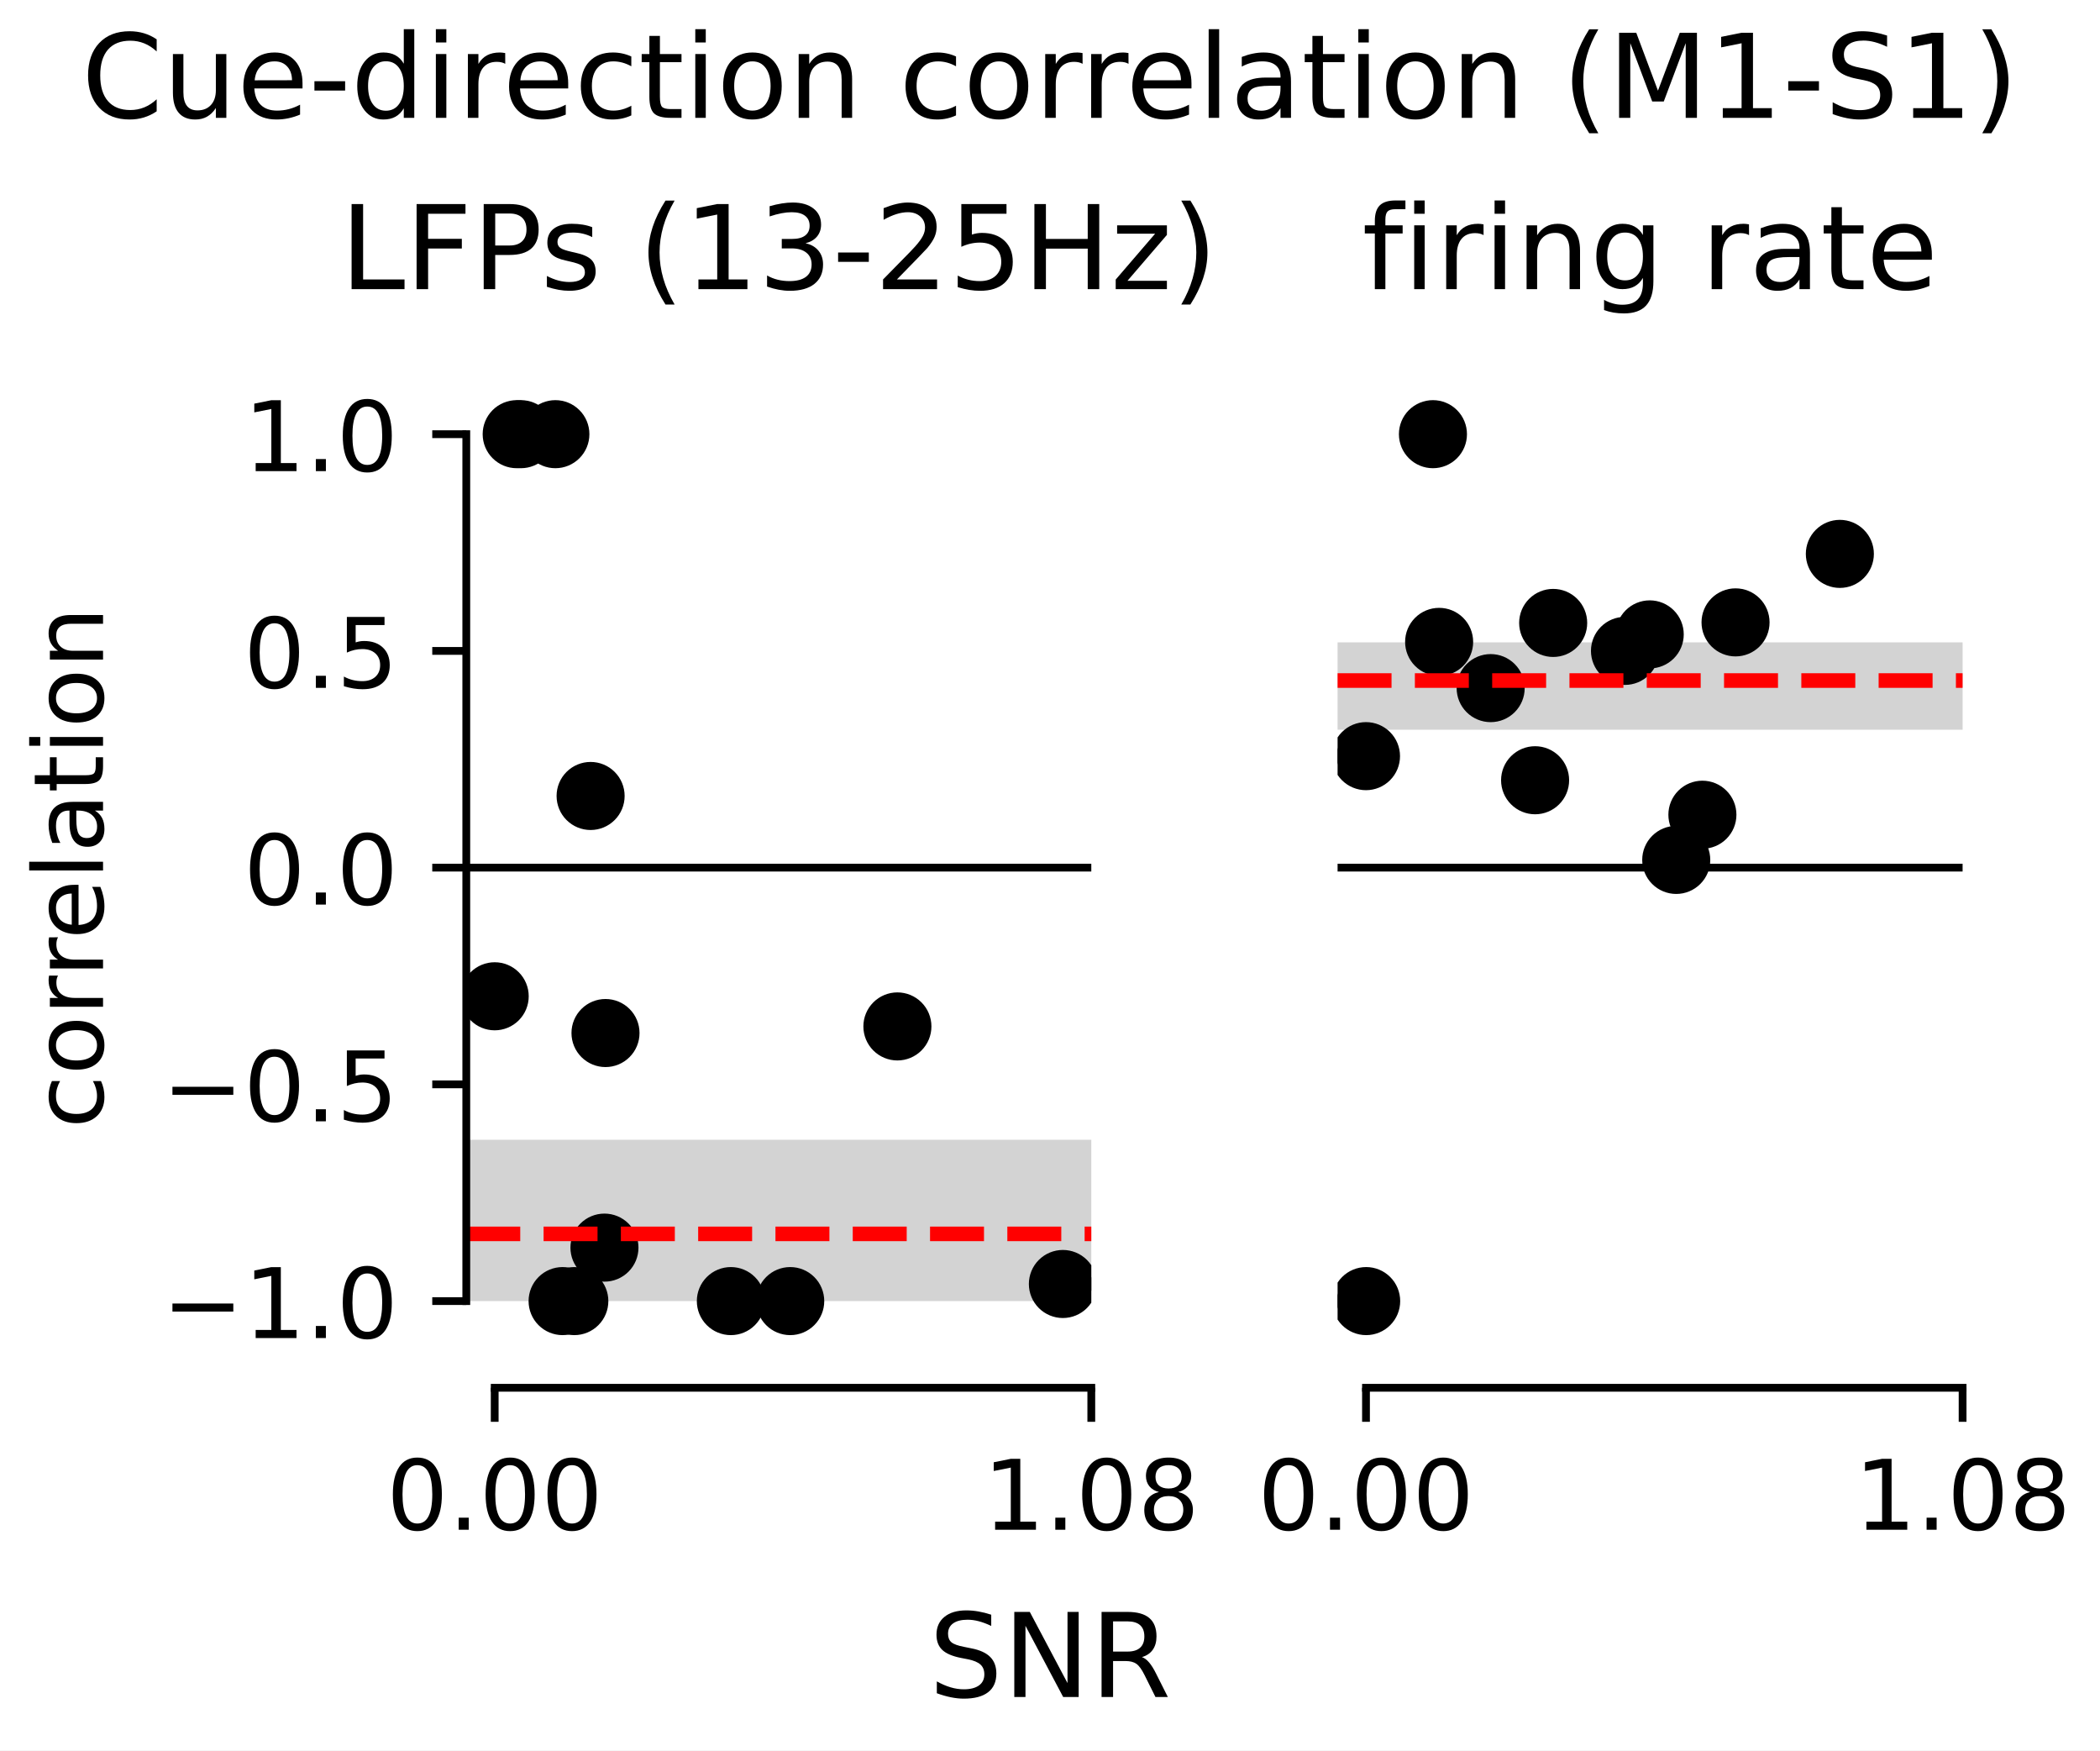
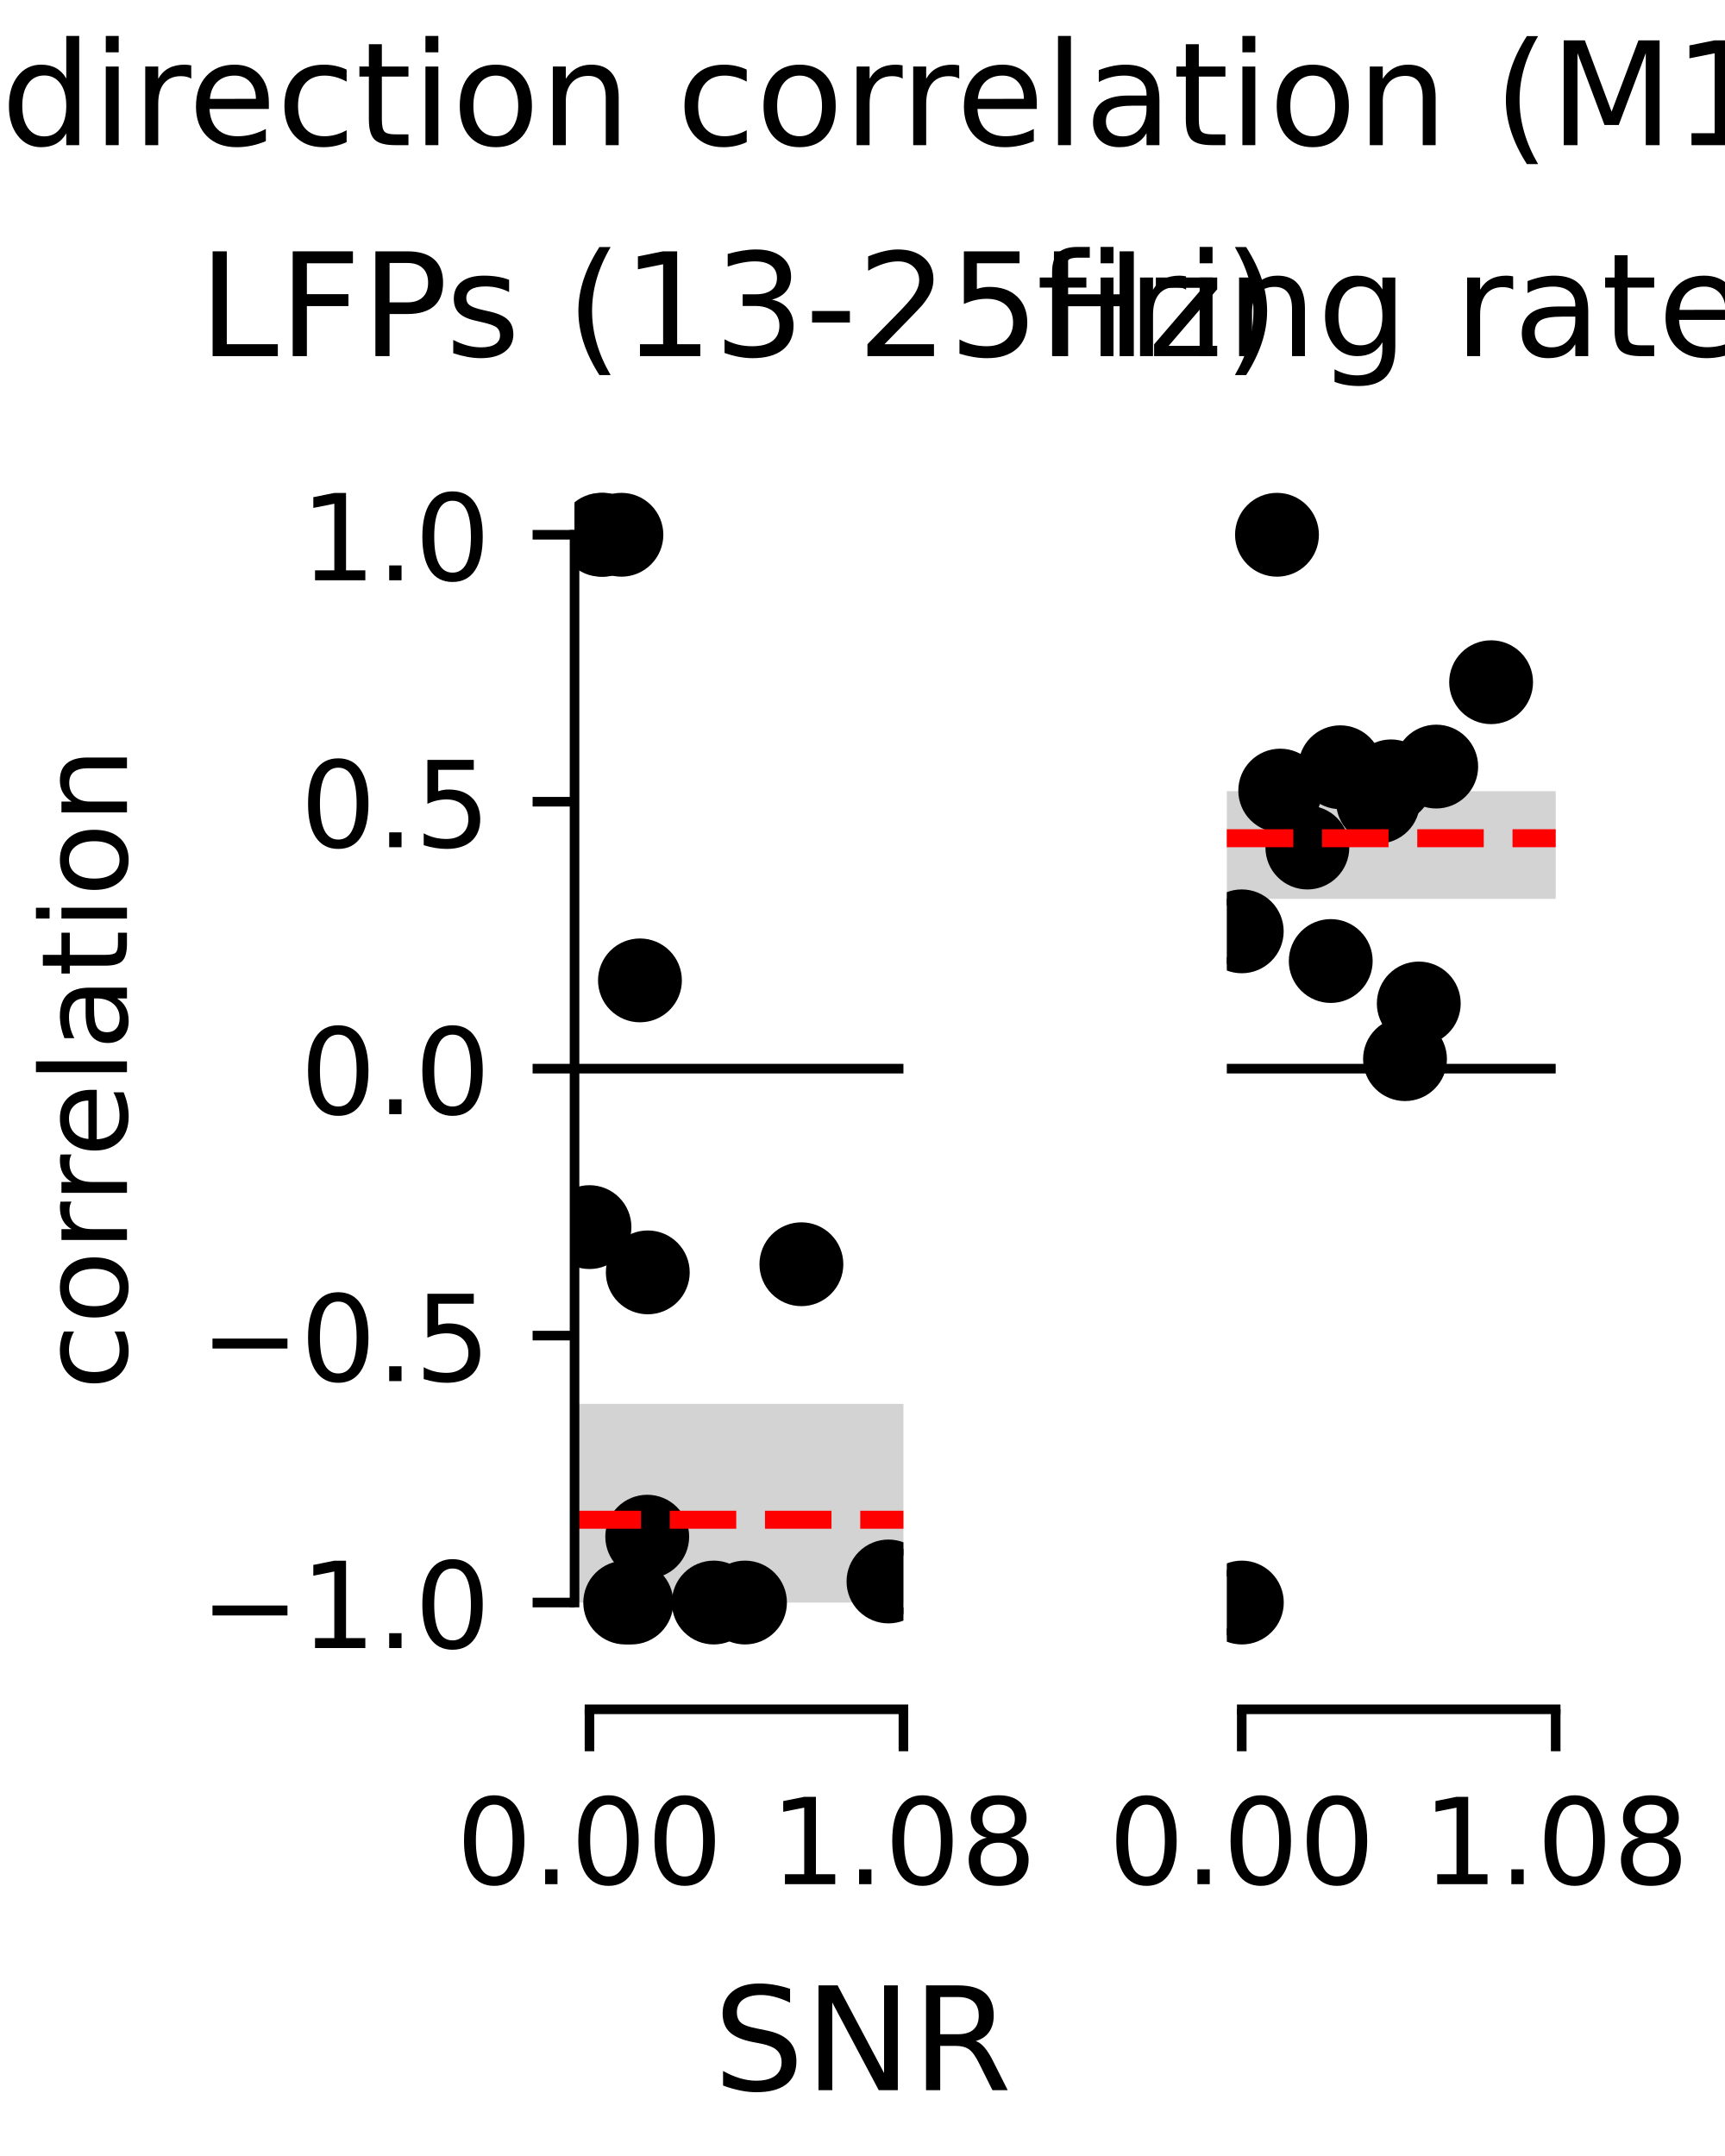
- <svg xmlns="http://www.w3.org/2000/svg" xmlns:xlink="http://www.w3.org/1999/xlink" width="216pt" height="180pt" viewBox="0 0 216 180" version="1.1">
+ <svg xmlns="http://www.w3.org/2000/svg" xmlns:xlink="http://www.w3.org/1999/xlink" width="144pt" height="180pt" viewBox="0 0 144 180" version="1.1">
  <defs>
    <style type="text/css">*{stroke-linejoin: round; stroke-linecap: butt}</style>
  </defs>
  <g id="figure_1">
    <g id="patch_1">
-       <path d="M 0 180  L 216 180  L 216 0  L 0 0  z " style="fill: #ffffff" />
+       <path d="M 0 180  L 144 180  L 144 0  L 0 0  z " style="fill: #ffffff" />
    </g>
    <g id="axes_1">
      <g id="patch_2">
-         <path d="M 47.961 142.707  L 112.248 142.707  L 112.248 35.733  L 47.961 35.733  z " style="fill: #ffffff" />
+         <path d="M 47.961 142.707  L 75.417 142.707  L 75.417 35.733  L 47.961 35.733  z " style="fill: #ffffff" />
      </g>
      <g id="patch_3">
-         <path d="M 47.961 133.793  L 112.248 133.793  L 112.248 117.205  L 47.961 117.205  z " clip-path="url(#pa2c094f829)" style="fill: #d3d3d3" />
+         <path d="M 47.961 133.793  L 75.417 133.793  L 75.417 117.205  L 47.961 117.205  z " clip-path="url(#p6086c136e0)" style="fill: #d3d3d3" />
      </g>
      <g id="PathCollection_1">
        <defs>
-           <path id="m6cb36c944d" d="M 0 3  C 0.796 3 1.559 2.684 2.121 2.121  C 2.684 1.559 3 0.796 3 0  C 3 -0.796 2.684 -1.559 2.121 -2.121  C 1.559 -2.684 0.796 -3 0 -3  C -0.796 -3 -1.559 -2.684 -2.121 -2.121  C -2.684 -1.559 -3 -0.796 -3 0  C -3 0.796 -2.684 1.559 -2.121 2.121  C -1.559 2.684 -0.796 3 0 3  z " style="stroke: #000000" />
+           <path id="m9aa64bd8f4" d="M 0 3  C 0.796 3 1.559 2.684 2.121 2.121  C 2.684 1.559 3 0.796 3 0  C 3 -0.796 2.684 -1.559 2.121 -2.121  C 1.559 -2.684 0.796 -3 0 -3  C -0.796 -3 -1.559 -2.684 -2.121 -2.121  C -2.684 -1.559 -3 -0.796 -3 0  C -3 0.796 -2.684 1.559 -2.121 2.121  C -1.559 2.684 -0.796 3 0 3  z " style="stroke: #000000" />
        </defs>
-         <g clip-path="url(#pa2c094f829)">
-           <use xlink:href="#m6cb36c944d" x="75.174" y="133.793" style="stroke: #000000" />
-           <use xlink:href="#m6cb36c944d" x="109.326" y="132.034" style="stroke: #000000" />
-           <use xlink:href="#m6cb36c944d" x="62.172" y="128.295" style="stroke: #000000" />
-           <use xlink:href="#m6cb36c944d" x="81.28" y="133.793" style="stroke: #000000" />
-           <use xlink:href="#m6cb36c944d" x="92.304" y="105.549" style="stroke: #000000" />
-           <use xlink:href="#m6cb36c944d" x="53.145" y="44.647" style="stroke: #000000" />
-           <use xlink:href="#m6cb36c944d" x="50.883" y="102.449" style="stroke: #000000" />
-           <use xlink:href="#m6cb36c944d" x="57.868" y="133.793" style="stroke: #000000" />
-           <use xlink:href="#m6cb36c944d" x="53.582" y="44.647" style="stroke: #000000" />
-           <use xlink:href="#m6cb36c944d" x="57.124" y="44.647" style="stroke: #000000" />
-           <use xlink:href="#m6cb36c944d" x="62.28" y="106.228" style="stroke: #000000" />
-           <use xlink:href="#m6cb36c944d" x="60.748" y="81.851" style="stroke: #000000" />
-           <use xlink:href="#m6cb36c944d" x="59.073" y="133.793" style="stroke: #000000" />
+         <g clip-path="url(#p6086c136e0)">
+           <use xlink:href="#m9aa64bd8f4" x="59.583" y="133.793" style="stroke: #000000" />
+           <use xlink:href="#m9aa64bd8f4" x="74.169" y="132.034" style="stroke: #000000" />
+           <use xlink:href="#m9aa64bd8f4" x="54.03" y="128.295" style="stroke: #000000" />
+           <use xlink:href="#m9aa64bd8f4" x="62.191" y="133.793" style="stroke: #000000" />
+           <use xlink:href="#m9aa64bd8f4" x="66.899" y="105.549" style="stroke: #000000" />
+           <use xlink:href="#m9aa64bd8f4" x="50.175" y="44.647" style="stroke: #000000" />
+           <use xlink:href="#m9aa64bd8f4" x="49.209" y="102.449" style="stroke: #000000" />
+           <use xlink:href="#m9aa64bd8f4" x="52.192" y="133.793" style="stroke: #000000" />
+           <use xlink:href="#m9aa64bd8f4" x="50.362" y="44.647" style="stroke: #000000" />
+           <use xlink:href="#m9aa64bd8f4" x="51.874" y="44.647" style="stroke: #000000" />
+           <use xlink:href="#m9aa64bd8f4" x="54.076" y="106.228" style="stroke: #000000" />
+           <use xlink:href="#m9aa64bd8f4" x="53.422" y="81.851" style="stroke: #000000" />
+           <use xlink:href="#m9aa64bd8f4" x="52.707" y="133.793" style="stroke: #000000" />
        </g>
      </g>
      <g id="matplotlib.axis_1">
        <g id="xtick_1">
          <g id="line2d_1">
            <defs>
-               <path id="m8e85568e8a" d="M 0 0  L 0 3.5  " style="stroke: #000000; stroke-width: 0.8" />
+               <path id="mcd885c4558" d="M 0 0  L 0 3.5  " style="stroke: #000000; stroke-width: 0.8" />
            </defs>
            <g>
-               <use xlink:href="#m8e85568e8a" x="50.883" y="142.707" style="stroke: #000000; stroke-width: 0.8" />
+               <use xlink:href="#mcd885c4558" x="49.209" y="142.707" style="stroke: #000000; stroke-width: 0.8" />
            </g>
          </g>
          <g id="text_1">
-             <g transform="translate(39.7505 157.3058) scale(0.1 -0.1)">
+             <g transform="translate(38.07635 157.3058) scale(0.1 -0.1)">
              <defs>
                <path id="DejaVuSans-30" d="M 2034 4250  Q 1547 4250 1301 3770  Q 1056 3291 1056 2328  Q 1056 1369 1301 889  Q 1547 409 2034 409  Q 2525 409 2770 889  Q 3016 1369 3016 2328  Q 3016 3291 2770 3770  Q 2525 4250 2034 4250  z M 2034 4750  Q 2819 4750 3233 4129  Q 3647 3509 3647 2328  Q 3647 1150 3233 529  Q 2819 -91 2034 -91  Q 1250 -91 836 529  Q 422 1150 422 2328  Q 422 3509 836 4129  Q 1250 4750 2034 4750  z " transform="scale(0.015625)" />
                <path id="DejaVuSans-2e" d="M 684 794  L 1344 794  L 1344 0  L 684 0  L 684 794  z " transform="scale(0.015625)" />
              </defs>
              <use xlink:href="#DejaVuSans-30" />
              <use xlink:href="#DejaVuSans-2e" transform="translate(63.62305 0)" />
              <use xlink:href="#DejaVuSans-30" transform="translate(95.41016 0)" />
              <use xlink:href="#DejaVuSans-30" transform="translate(159.0332 0)" />
            </g>
          </g>
        </g>
        <g id="xtick_2">
          <g id="line2d_2">
            <g>
-               <use xlink:href="#m8e85568e8a" x="112.248" y="142.707" style="stroke: #000000; stroke-width: 0.8" />
+               <use xlink:href="#mcd885c4558" x="75.417" y="142.707" style="stroke: #000000; stroke-width: 0.8" />
            </g>
          </g>
          <g id="text_2">
-             <g transform="translate(101.1152 157.3058) scale(0.1 -0.1)">
+             <g transform="translate(64.28394 157.3058) scale(0.1 -0.1)">
              <defs>
                <path id="DejaVuSans-31" d="M 794 531  L 1825 531  L 1825 4091  L 703 3866  L 703 4441  L 1819 4666  L 2450 4666  L 2450 531  L 3481 531  L 3481 0  L 794 0  L 794 531  z " transform="scale(0.015625)" />
                <path id="DejaVuSans-38" d="M 2034 2216  Q 1584 2216 1326 1975  Q 1069 1734 1069 1313  Q 1069 891 1326 650  Q 1584 409 2034 409  Q 2484 409 2743 651  Q 3003 894 3003 1313  Q 3003 1734 2745 1975  Q 2488 2216 2034 2216  z M 1403 2484  Q 997 2584 770 2862  Q 544 3141 544 3541  Q 544 4100 942 4425  Q 1341 4750 2034 4750  Q 2731 4750 3128 4425  Q 3525 4100 3525 3541  Q 3525 3141 3298 2862  Q 3072 2584 2669 2484  Q 3125 2378 3379 2068  Q 3634 1759 3634 1313  Q 3634 634 3220 271  Q 2806 -91 2034 -91  Q 1263 -91 848 271  Q 434 634 434 1313  Q 434 1759 690 2068  Q 947 2378 1403 2484  z M 1172 3481  Q 1172 3119 1398 2916  Q 1625 2713 2034 2713  Q 2441 2713 2670 2916  Q 2900 3119 2900 3481  Q 2900 3844 2670 4047  Q 2441 4250 2034 4250  Q 1625 4250 1398 4047  Q 1172 3844 1172 3481  z " transform="scale(0.015625)" />
              </defs>
              <use xlink:href="#DejaVuSans-31" />
              <use xlink:href="#DejaVuSans-2e" transform="translate(63.62305 0)" />
              <use xlink:href="#DejaVuSans-30" transform="translate(95.41016 0)" />
              <use xlink:href="#DejaVuSans-38" transform="translate(159.0332 0)" />
            </g>
          </g>
        </g>
      </g>
      <g id="matplotlib.axis_2">
        <g id="ytick_1">
          <g id="line2d_3">
            <defs>
-               <path id="mfbcda7897d" d="M 0 0  L -3.5 0  " style="stroke: #000000; stroke-width: 0.8" />
+               <path id="md8c15ab143" d="M 0 0  L -3.5 0  " style="stroke: #000000; stroke-width: 0.8" />
            </defs>
            <g>
-               <use xlink:href="#mfbcda7897d" x="47.961" y="133.793" style="stroke: #000000; stroke-width: 0.8" />
+               <use xlink:href="#md8c15ab143" x="47.961" y="133.793" style="stroke: #000000; stroke-width: 0.8" />
            </g>
          </g>
          <g id="text_3">
            <g transform="translate(16.67836 137.5921) scale(0.1 -0.1)">
              <defs>
                <path id="DejaVuSans-2212" d="M 678 2272  L 4684 2272  L 4684 1741  L 678 1741  L 678 2272  z " transform="scale(0.015625)" />
              </defs>
              <use xlink:href="#DejaVuSans-2212" />
              <use xlink:href="#DejaVuSans-31" transform="translate(83.78906 0)" />
              <use xlink:href="#DejaVuSans-2e" transform="translate(147.4121 0)" />
              <use xlink:href="#DejaVuSans-30" transform="translate(179.1992 0)" />
            </g>
          </g>
        </g>
        <g id="ytick_2">
          <g id="line2d_4">
            <g>
-               <use xlink:href="#mfbcda7897d" x="47.961" y="111.506" style="stroke: #000000; stroke-width: 0.8" />
+               <use xlink:href="#md8c15ab143" x="47.961" y="111.506" style="stroke: #000000; stroke-width: 0.8" />
            </g>
          </g>
          <g id="text_4">
            <g transform="translate(16.67836 115.3056) scale(0.1 -0.1)">
              <defs>
                <path id="DejaVuSans-35" d="M 691 4666  L 3169 4666  L 3169 4134  L 1269 4134  L 1269 2991  Q 1406 3038 1543 3061  Q 1681 3084 1819 3084  Q 2600 3084 3056 2656  Q 3513 2228 3513 1497  Q 3513 744 3044 326  Q 2575 -91 1722 -91  Q 1428 -91 1123 -41  Q 819 9 494 109  L 494 744  Q 775 591 1075 516  Q 1375 441 1709 441  Q 2250 441 2565 725  Q 2881 1009 2881 1497  Q 2881 1984 2565 2268  Q 2250 2553 1709 2553  Q 1456 2553 1204 2497  Q 953 2441 691 2322  L 691 4666  z " transform="scale(0.015625)" />
              </defs>
              <use xlink:href="#DejaVuSans-2212" />
              <use xlink:href="#DejaVuSans-30" transform="translate(83.78906 0)" />
              <use xlink:href="#DejaVuSans-2e" transform="translate(147.4121 0)" />
              <use xlink:href="#DejaVuSans-35" transform="translate(179.1992 0)" />
            </g>
          </g>
        </g>
        <g id="ytick_3">
          <g id="line2d_5">
            <g>
-               <use xlink:href="#mfbcda7897d" x="47.961" y="89.22" style="stroke: #000000; stroke-width: 0.8" />
+               <use xlink:href="#md8c15ab143" x="47.961" y="89.22" style="stroke: #000000; stroke-width: 0.8" />
            </g>
          </g>
          <g id="text_5">
            <g transform="translate(25.05805 93.01922) scale(0.1 -0.1)">
              <use xlink:href="#DejaVuSans-30" />
              <use xlink:href="#DejaVuSans-2e" transform="translate(63.62305 0)" />
              <use xlink:href="#DejaVuSans-30" transform="translate(95.41016 0)" />
            </g>
          </g>
        </g>
        <g id="ytick_4">
          <g id="line2d_6">
            <g>
-               <use xlink:href="#mfbcda7897d" x="47.961" y="66.934" style="stroke: #000000; stroke-width: 0.8" />
+               <use xlink:href="#md8c15ab143" x="47.961" y="66.934" style="stroke: #000000; stroke-width: 0.8" />
            </g>
          </g>
          <g id="text_6">
            <g transform="translate(25.05805 70.7328) scale(0.1 -0.1)">
              <use xlink:href="#DejaVuSans-30" />
              <use xlink:href="#DejaVuSans-2e" transform="translate(63.62305 0)" />
              <use xlink:href="#DejaVuSans-35" transform="translate(95.41016 0)" />
            </g>
          </g>
        </g>
        <g id="ytick_5">
          <g id="line2d_7">
            <g>
-               <use xlink:href="#mfbcda7897d" x="47.961" y="44.647" style="stroke: #000000; stroke-width: 0.8" />
+               <use xlink:href="#md8c15ab143" x="47.961" y="44.647" style="stroke: #000000; stroke-width: 0.8" />
            </g>
          </g>
          <g id="text_7">
            <g transform="translate(25.05805 48.44638) scale(0.1 -0.1)">
              <use xlink:href="#DejaVuSans-31" />
              <use xlink:href="#DejaVuSans-2e" transform="translate(63.62305 0)" />
              <use xlink:href="#DejaVuSans-30" transform="translate(95.41016 0)" />
            </g>
          </g>
        </g>
        <g id="text_8">
          <g transform="translate(10.59868 116.0466) rotate(-90) scale(0.1 -0.1)">
            <defs>
              <path id="DejaVuSans-63" d="M 3122 3366  L 3122 2828  Q 2878 2963 2633 3030  Q 2388 3097 2138 3097  Q 1578 3097 1268 2742  Q 959 2388 959 1747  Q 959 1106 1268 751  Q 1578 397 2138 397  Q 2388 397 2633 464  Q 2878 531 3122 666  L 3122 134  Q 2881 22 2623 -34  Q 2366 -91 2075 -91  Q 1284 -91 818 406  Q 353 903 353 1747  Q 353 2603 823 3093  Q 1294 3584 2113 3584  Q 2378 3584 2631 3529  Q 2884 3475 3122 3366  z " transform="scale(0.015625)" />
              <path id="DejaVuSans-6f" d="M 1959 3097  Q 1497 3097 1228 2736  Q 959 2375 959 1747  Q 959 1119 1226 758  Q 1494 397 1959 397  Q 2419 397 2687 759  Q 2956 1122 2956 1747  Q 2956 2369 2687 2733  Q 2419 3097 1959 3097  z M 1959 3584  Q 2709 3584 3137 3096  Q 3566 2609 3566 1747  Q 3566 888 3137 398  Q 2709 -91 1959 -91  Q 1206 -91 779 398  Q 353 888 353 1747  Q 353 2609 779 3096  Q 1206 3584 1959 3584  z " transform="scale(0.015625)" />
              <path id="DejaVuSans-72" d="M 2631 2963  Q 2534 3019 2420 3045  Q 2306 3072 2169 3072  Q 1681 3072 1420 2755  Q 1159 2438 1159 1844  L 1159 0  L 581 0  L 581 3500  L 1159 3500  L 1159 2956  Q 1341 3275 1631 3429  Q 1922 3584 2338 3584  Q 2397 3584 2469 3576  Q 2541 3569 2628 3553  L 2631 2963  z " transform="scale(0.015625)" />
              <path id="DejaVuSans-65" d="M 3597 1894  L 3597 1613  L 953 1613  Q 991 1019 1311 708  Q 1631 397 2203 397  Q 2534 397 2845 478  Q 3156 559 3463 722  L 3463 178  Q 3153 47 2828 -22  Q 2503 -91 2169 -91  Q 1331 -91 842 396  Q 353 884 353 1716  Q 353 2575 817 3079  Q 1281 3584 2069 3584  Q 2775 3584 3186 3129  Q 3597 2675 3597 1894  z M 3022 2063  Q 3016 2534 2758 2815  Q 2500 3097 2075 3097  Q 1594 3097 1305 2825  Q 1016 2553 972 2059  L 3022 2063  z " transform="scale(0.015625)" />
              <path id="DejaVuSans-6c" d="M 603 4863  L 1178 4863  L 1178 0  L 603 0  L 603 4863  z " transform="scale(0.015625)" />
              <path id="DejaVuSans-61" d="M 2194 1759  Q 1497 1759 1228 1600  Q 959 1441 959 1056  Q 959 750 1161 570  Q 1363 391 1709 391  Q 2188 391 2477 730  Q 2766 1069 2766 1631  L 2766 1759  L 2194 1759  z M 3341 1997  L 3341 0  L 2766 0  L 2766 531  Q 2569 213 2275 61  Q 1981 -91 1556 -91  Q 1019 -91 701 211  Q 384 513 384 1019  Q 384 1609 779 1909  Q 1175 2209 1959 2209  L 2766 2209  L 2766 2266  Q 2766 2663 2505 2880  Q 2244 3097 1772 3097  Q 1472 3097 1187 3025  Q 903 2953 641 2809  L 641 3341  Q 956 3463 1253 3523  Q 1550 3584 1831 3584  Q 2591 3584 2966 3190  Q 3341 2797 3341 1997  z " transform="scale(0.015625)" />
              <path id="DejaVuSans-74" d="M 1172 4494  L 1172 3500  L 2356 3500  L 2356 3053  L 1172 3053  L 1172 1153  Q 1172 725 1289 603  Q 1406 481 1766 481  L 2356 481  L 2356 0  L 1766 0  Q 1100 0 847 248  Q 594 497 594 1153  L 594 3053  L 172 3053  L 172 3500  L 594 3500  L 594 4494  L 1172 4494  z " transform="scale(0.015625)" />
              <path id="DejaVuSans-69" d="M 603 3500  L 1178 3500  L 1178 0  L 603 0  L 603 3500  z M 603 4863  L 1178 4863  L 1178 4134  L 603 4134  L 603 4863  z " transform="scale(0.015625)" />
              <path id="DejaVuSans-6e" d="M 3513 2113  L 3513 0  L 2938 0  L 2938 2094  Q 2938 2591 2744 2837  Q 2550 3084 2163 3084  Q 1697 3084 1428 2787  Q 1159 2491 1159 1978  L 1159 0  L 581 0  L 581 3500  L 1159 3500  L 1159 2956  Q 1366 3272 1645 3428  Q 1925 3584 2291 3584  Q 2894 3584 3203 3211  Q 3513 2838 3513 2113  z " transform="scale(0.015625)" />
            </defs>
            <use xlink:href="#DejaVuSans-63" />
            <use xlink:href="#DejaVuSans-6f" transform="translate(54.98047 0)" />
            <use xlink:href="#DejaVuSans-72" transform="translate(116.1621 0)" />
            <use xlink:href="#DejaVuSans-72" transform="translate(155.5254 0)" />
            <use xlink:href="#DejaVuSans-65" transform="translate(194.3887 0)" />
            <use xlink:href="#DejaVuSans-6c" transform="translate(255.9121 0)" />
            <use xlink:href="#DejaVuSans-61" transform="translate(283.6953 0)" />
            <use xlink:href="#DejaVuSans-74" transform="translate(344.9746 0)" />
            <use xlink:href="#DejaVuSans-69" transform="translate(384.1836 0)" />
            <use xlink:href="#DejaVuSans-6f" transform="translate(411.9668 0)" />
            <use xlink:href="#DejaVuSans-6e" transform="translate(473.1484 0)" />
          </g>
        </g>
      </g>
      <g id="line2d_8">
-         <path d="M 47.961 126.881  L 112.248 126.881  " clip-path="url(#pa2c094f829)" style="fill: none; stroke-dasharray: 5.55,2.4; stroke-dashoffset: 0; stroke: #ff0000; stroke-width: 1.5" />
+         <path d="M 47.961 126.881  L 75.417 126.881  " clip-path="url(#p6086c136e0)" style="fill: none; stroke-dasharray: 5.55,2.4; stroke-dashoffset: 0; stroke: #ff0000; stroke-width: 1.5" />
      </g>
      <g id="line2d_9">
-         <path d="M 47.961 89.22  L 112.248 89.22  " clip-path="url(#pa2c094f829)" style="fill: none; stroke: #000000; stroke-width: 0.8; stroke-linecap: square" />
+         <path d="M 47.961 89.22  L 75.417 89.22  " clip-path="url(#p6086c136e0)" style="fill: none; stroke: #000000; stroke-width: 0.8; stroke-linecap: square" />
      </g>
      <g id="patch_4">
        <path d="M 47.961 133.793  L 47.961 44.647  " style="fill: none; stroke: #000000; stroke-width: 0.8; stroke-linejoin: miter; stroke-linecap: square" />
      </g>
      <g id="patch_5">
-         <path d="M 50.883 142.707  L 112.248 142.707  " style="fill: none; stroke: #000000; stroke-width: 0.8; stroke-linejoin: miter; stroke-linecap: square" />
+         <path d="M 49.209 142.707  L 75.417 142.707  " style="fill: none; stroke: #000000; stroke-width: 0.8; stroke-linejoin: miter; stroke-linecap: square" />
      </g>
      <g id="text_9">
-         <g transform="translate(34.98742 29.73259) scale(0.12 -0.12)">
+         <g transform="translate(16.57178 29.73259) scale(0.12 -0.12)">
          <defs>
            <path id="DejaVuSans-4c" d="M 628 4666  L 1259 4666  L 1259 531  L 3531 531  L 3531 0  L 628 0  L 628 4666  z " transform="scale(0.015625)" />
            <path id="DejaVuSans-46" d="M 628 4666  L 3309 4666  L 3309 4134  L 1259 4134  L 1259 2759  L 3109 2759  L 3109 2228  L 1259 2228  L 1259 0  L 628 0  L 628 4666  z " transform="scale(0.015625)" />
            <path id="DejaVuSans-50" d="M 1259 4147  L 1259 2394  L 2053 2394  Q 2494 2394 2734 2622  Q 2975 2850 2975 3272  Q 2975 3691 2734 3919  Q 2494 4147 2053 4147  L 1259 4147  z M 628 4666  L 2053 4666  Q 2838 4666 3239 4311  Q 3641 3956 3641 3272  Q 3641 2581 3239 2228  Q 2838 1875 2053 1875  L 1259 1875  L 1259 0  L 628 0  L 628 4666  z " transform="scale(0.015625)" />
            <path id="DejaVuSans-73" d="M 2834 3397  L 2834 2853  Q 2591 2978 2328 3040  Q 2066 3103 1784 3103  Q 1356 3103 1142 2972  Q 928 2841 928 2578  Q 928 2378 1081 2264  Q 1234 2150 1697 2047  L 1894 2003  Q 2506 1872 2764 1633  Q 3022 1394 3022 966  Q 3022 478 2636 193  Q 2250 -91 1575 -91  Q 1294 -91 989 -36  Q 684 19 347 128  L 347 722  Q 666 556 975 473  Q 1284 391 1588 391  Q 1994 391 2212 530  Q 2431 669 2431 922  Q 2431 1156 2273 1281  Q 2116 1406 1581 1522  L 1381 1569  Q 847 1681 609 1914  Q 372 2147 372 2553  Q 372 3047 722 3315  Q 1072 3584 1716 3584  Q 2034 3584 2315 3537  Q 2597 3491 2834 3397  z " transform="scale(0.015625)" />
            <path id="DejaVuSans-20" transform="scale(0.015625)" />
            <path id="DejaVuSans-28" d="M 1984 4856  Q 1566 4138 1362 3434  Q 1159 2731 1159 2009  Q 1159 1288 1364 580  Q 1569 -128 1984 -844  L 1484 -844  Q 1016 -109 783 600  Q 550 1309 550 2009  Q 550 2706 781 3412  Q 1013 4119 1484 4856  L 1984 4856  z " transform="scale(0.015625)" />
            <path id="DejaVuSans-33" d="M 2597 2516  Q 3050 2419 3304 2112  Q 3559 1806 3559 1356  Q 3559 666 3084 287  Q 2609 -91 1734 -91  Q 1441 -91 1130 -33  Q 819 25 488 141  L 488 750  Q 750 597 1062 519  Q 1375 441 1716 441  Q 2309 441 2620 675  Q 2931 909 2931 1356  Q 2931 1769 2642 2001  Q 2353 2234 1838 2234  L 1294 2234  L 1294 2753  L 1863 2753  Q 2328 2753 2575 2939  Q 2822 3125 2822 3475  Q 2822 3834 2567 4026  Q 2313 4219 1838 4219  Q 1578 4219 1281 4162  Q 984 4106 628 3988  L 628 4550  Q 988 4650 1302 4700  Q 1616 4750 1894 4750  Q 2613 4750 3031 4423  Q 3450 4097 3450 3541  Q 3450 3153 3228 2886  Q 3006 2619 2597 2516  z " transform="scale(0.015625)" />
            <path id="DejaVuSans-2d" d="M 313 2009  L 1997 2009  L 1997 1497  L 313 1497  L 313 2009  z " transform="scale(0.015625)" />
            <path id="DejaVuSans-32" d="M 1228 531  L 3431 531  L 3431 0  L 469 0  L 469 531  Q 828 903 1448 1529  Q 2069 2156 2228 2338  Q 2531 2678 2651 2914  Q 2772 3150 2772 3378  Q 2772 3750 2511 3984  Q 2250 4219 1831 4219  Q 1534 4219 1204 4116  Q 875 4013 500 3803  L 500 4441  Q 881 4594 1212 4672  Q 1544 4750 1819 4750  Q 2544 4750 2975 4387  Q 3406 4025 3406 3419  Q 3406 3131 3298 2873  Q 3191 2616 2906 2266  Q 2828 2175 2409 1742  Q 1991 1309 1228 531  z " transform="scale(0.015625)" />
            <path id="DejaVuSans-48" d="M 628 4666  L 1259 4666  L 1259 2753  L 3553 2753  L 3553 4666  L 4184 4666  L 4184 0  L 3553 0  L 3553 2222  L 1259 2222  L 1259 0  L 628 0  L 628 4666  z " transform="scale(0.015625)" />
            <path id="DejaVuSans-7a" d="M 353 3500  L 3084 3500  L 3084 2975  L 922 459  L 3084 459  L 3084 0  L 275 0  L 275 525  L 2438 3041  L 353 3041  L 353 3500  z " transform="scale(0.015625)" />
            <path id="DejaVuSans-29" d="M 513 4856  L 1013 4856  Q 1481 4119 1714 3412  Q 1947 2706 1947 2009  Q 1947 1309 1714 600  Q 1481 -109 1013 -844  L 513 -844  Q 928 -128 1133 580  Q 1338 1288 1338 2009  Q 1338 2731 1133 3434  Q 928 4138 513 4856  z " transform="scale(0.015625)" />
          </defs>
          <use xlink:href="#DejaVuSans-4c" />
          <use xlink:href="#DejaVuSans-46" transform="translate(55.71289 0)" />
          <use xlink:href="#DejaVuSans-50" transform="translate(113.2324 0)" />
          <use xlink:href="#DejaVuSans-73" transform="translate(171.7852 0)" />
          <use xlink:href="#DejaVuSans-20" transform="translate(223.8848 0)" />
          <use xlink:href="#DejaVuSans-28" transform="translate(255.6719 0)" />
          <use xlink:href="#DejaVuSans-31" transform="translate(294.6855 0)" />
          <use xlink:href="#DejaVuSans-33" transform="translate(358.3086 0)" />
          <use xlink:href="#DejaVuSans-2d" transform="translate(421.9316 0)" />
          <use xlink:href="#DejaVuSans-32" transform="translate(458.0156 0)" />
          <use xlink:href="#DejaVuSans-35" transform="translate(521.6387 0)" />
          <use xlink:href="#DejaVuSans-48" transform="translate(585.2617 0)" />
          <use xlink:href="#DejaVuSans-7a" transform="translate(660.457 0)" />
          <use xlink:href="#DejaVuSans-29" transform="translate(712.9473 0)" />
        </g>
      </g>
    </g>
    <g id="axes_2">
      <g id="patch_6">
-         <path d="M 137.58 142.707  L 201.867 142.707  L 201.867 35.733  L 137.58 35.733  z " style="fill: #ffffff" />
+         <path d="M 102.411 142.707  L 129.867 142.707  L 129.867 35.733  L 102.411 35.733  z " style="fill: #ffffff" />
      </g>
      <g id="patch_7">
-         <path d="M 137.58 75.043  L 201.867 75.043  L 201.867 66.054  L 137.58 66.054  z " clip-path="url(#pc40a48ddb4)" style="fill: #d3d3d3" />
+         <path d="M 102.411 75.043  L 129.867 75.043  L 129.867 66.054  L 102.411 66.054  z " clip-path="url(#pc2bed495d8)" style="fill: #d3d3d3" />
      </g>
      <g id="PathCollection_2">
-         <g clip-path="url(#pc40a48ddb4)">
-           <use xlink:href="#m6cb36c944d" x="175.104" y="83.779" style="stroke: #000000" />
-           <use xlink:href="#m6cb36c944d" x="172.413" y="88.426" style="stroke: #000000" />
-           <use xlink:href="#m6cb36c944d" x="159.755" y="64.057" style="stroke: #000000" />
-           <use xlink:href="#m6cb36c944d" x="148.025" y="66.006" style="stroke: #000000" />
-           <use xlink:href="#m6cb36c944d" x="153.325" y="70.76" style="stroke: #000000" />
-           <use xlink:href="#m6cb36c944d" x="140.52" y="133.793" style="stroke: #000000" />
-           <use xlink:href="#m6cb36c944d" x="147.388" y="44.647" style="stroke: #000000" />
-           <use xlink:href="#m6cb36c944d" x="140.502" y="77.756" style="stroke: #000000" />
-           <use xlink:href="#m6cb36c944d" x="178.513" y="64" style="stroke: #000000" />
-           <use xlink:href="#m6cb36c944d" x="167.141" y="66.931" style="stroke: #000000" />
-           <use xlink:href="#m6cb36c944d" x="157.896" y="80.234" style="stroke: #000000" />
-           <use xlink:href="#m6cb36c944d" x="169.686" y="65.235" style="stroke: #000000" />
-           <use xlink:href="#m6cb36c944d" x="189.242" y="56.957" style="stroke: #000000" />
+         <g clip-path="url(#pc2bed495d8)">
+           <use xlink:href="#m9aa64bd8f4" x="118.437" y="83.779" style="stroke: #000000" />
+           <use xlink:href="#m9aa64bd8f4" x="117.288" y="88.426" style="stroke: #000000" />
+           <use xlink:href="#m9aa64bd8f4" x="111.882" y="64.057" style="stroke: #000000" />
+           <use xlink:href="#m9aa64bd8f4" x="106.872" y="66.006" style="stroke: #000000" />
+           <use xlink:href="#m9aa64bd8f4" x="109.136" y="70.76" style="stroke: #000000" />
+           <use xlink:href="#m9aa64bd8f4" x="103.667" y="133.793" style="stroke: #000000" />
+           <use xlink:href="#m9aa64bd8f4" x="106.6" y="44.647" style="stroke: #000000" />
+           <use xlink:href="#m9aa64bd8f4" x="103.659" y="77.756" style="stroke: #000000" />
+           <use xlink:href="#m9aa64bd8f4" x="119.893" y="64" style="stroke: #000000" />
+           <use xlink:href="#m9aa64bd8f4" x="115.036" y="66.931" style="stroke: #000000" />
+           <use xlink:href="#m9aa64bd8f4" x="111.088" y="80.234" style="stroke: #000000" />
+           <use xlink:href="#m9aa64bd8f4" x="116.123" y="65.235" style="stroke: #000000" />
+           <use xlink:href="#m9aa64bd8f4" x="124.475" y="56.957" style="stroke: #000000" />
        </g>
      </g>
      <g id="matplotlib.axis_3">
        <g id="xtick_3">
          <g id="line2d_10">
            <g>
-               <use xlink:href="#m8e85568e8a" x="140.502" y="142.707" style="stroke: #000000; stroke-width: 0.8" />
+               <use xlink:href="#mcd885c4558" x="103.659" y="142.707" style="stroke: #000000; stroke-width: 0.8" />
            </g>
          </g>
          <g id="text_10">
-             <g transform="translate(129.3694 157.3058) scale(0.1 -0.1)">
+             <g transform="translate(92.52654 157.3058) scale(0.1 -0.1)">
              <use xlink:href="#DejaVuSans-30" />
              <use xlink:href="#DejaVuSans-2e" transform="translate(63.62305 0)" />
              <use xlink:href="#DejaVuSans-30" transform="translate(95.41016 0)" />
              <use xlink:href="#DejaVuSans-30" transform="translate(159.0332 0)" />
            </g>
          </g>
        </g>
        <g id="xtick_4">
          <g id="line2d_11">
            <g>
-               <use xlink:href="#m8e85568e8a" x="201.867" y="142.707" style="stroke: #000000; stroke-width: 0.8" />
+               <use xlink:href="#mcd885c4558" x="129.867" y="142.707" style="stroke: #000000; stroke-width: 0.8" />
            </g>
          </g>
          <g id="text_11">
-             <g transform="translate(190.7341 157.3058) scale(0.1 -0.1)">
+             <g transform="translate(118.7341 157.3058) scale(0.1 -0.1)">
              <use xlink:href="#DejaVuSans-31" />
              <use xlink:href="#DejaVuSans-2e" transform="translate(63.62305 0)" />
              <use xlink:href="#DejaVuSans-30" transform="translate(95.41016 0)" />
              <use xlink:href="#DejaVuSans-38" transform="translate(159.0332 0)" />
            </g>
          </g>
        </g>
      </g>
      <g id="matplotlib.axis_4">
        <g id="ytick_6" />
        <g id="ytick_7" />
        <g id="ytick_8" />
        <g id="ytick_9" />
        <g id="ytick_10" />
      </g>
      <g id="line2d_12">
-         <path d="M 137.58 69.982  L 201.867 69.982  " clip-path="url(#pc40a48ddb4)" style="fill: none; stroke-dasharray: 5.55,2.4; stroke-dashoffset: 0; stroke: #ff0000; stroke-width: 1.5" />
+         <path d="M 102.411 69.982  L 129.867 69.982  " clip-path="url(#pc2bed495d8)" style="fill: none; stroke-dasharray: 5.55,2.4; stroke-dashoffset: 0; stroke: #ff0000; stroke-width: 1.5" />
      </g>
      <g id="line2d_13">
-         <path d="M 137.58 89.22  L 201.867 89.22  " clip-path="url(#pc40a48ddb4)" style="fill: none; stroke: #000000; stroke-width: 0.8; stroke-linecap: square" />
+         <path d="M 102.411 89.22  L 129.867 89.22  " clip-path="url(#pc2bed495d8)" style="fill: none; stroke: #000000; stroke-width: 0.8; stroke-linecap: square" />
      </g>
      <g id="patch_8">
-         <path d="M 140.502 142.707  L 201.867 142.707  " style="fill: none; stroke: #000000; stroke-width: 0.8; stroke-linejoin: miter; stroke-linecap: square" />
+         <path d="M 103.659 142.707  L 129.867 142.707  " style="fill: none; stroke: #000000; stroke-width: 0.8; stroke-linejoin: miter; stroke-linecap: square" />
      </g>
      <g id="text_12">
-         <g transform="translate(140.1051 29.73259) scale(0.12 -0.12)">
+         <g transform="translate(86.52072 29.73259) scale(0.12 -0.12)">
          <defs>
            <path id="DejaVuSans-66" d="M 2375 4863  L 2375 4384  L 1825 4384  Q 1516 4384 1395 4259  Q 1275 4134 1275 3809  L 1275 3500  L 2222 3500  L 2222 3053  L 1275 3053  L 1275 0  L 697 0  L 697 3053  L 147 3053  L 147 3500  L 697 3500  L 697 3744  Q 697 4328 969 4595  Q 1241 4863 1831 4863  L 2375 4863  z " transform="scale(0.015625)" />
            <path id="DejaVuSans-67" d="M 2906 1791  Q 2906 2416 2648 2759  Q 2391 3103 1925 3103  Q 1463 3103 1205 2759  Q 947 2416 947 1791  Q 947 1169 1205 825  Q 1463 481 1925 481  Q 2391 481 2648 825  Q 2906 1169 2906 1791  z M 3481 434  Q 3481 -459 3084 -895  Q 2688 -1331 1869 -1331  Q 1566 -1331 1297 -1286  Q 1028 -1241 775 -1147  L 775 -588  Q 1028 -725 1275 -790  Q 1522 -856 1778 -856  Q 2344 -856 2625 -561  Q 2906 -266 2906 331  L 2906 616  Q 2728 306 2450 153  Q 2172 0 1784 0  Q 1141 0 747 490  Q 353 981 353 1791  Q 353 2603 747 3093  Q 1141 3584 1784 3584  Q 2172 3584 2450 3431  Q 2728 3278 2906 2969  L 2906 3500  L 3481 3500  L 3481 434  z " transform="scale(0.015625)" />
          </defs>
          <use xlink:href="#DejaVuSans-66" />
          <use xlink:href="#DejaVuSans-69" transform="translate(35.20508 0)" />
          <use xlink:href="#DejaVuSans-72" transform="translate(62.98828 0)" />
          <use xlink:href="#DejaVuSans-69" transform="translate(104.1016 0)" />
          <use xlink:href="#DejaVuSans-6e" transform="translate(131.8848 0)" />
          <use xlink:href="#DejaVuSans-67" transform="translate(195.2637 0)" />
          <use xlink:href="#DejaVuSans-20" transform="translate(258.7402 0)" />
          <use xlink:href="#DejaVuSans-72" transform="translate(290.5273 0)" />
          <use xlink:href="#DejaVuSans-61" transform="translate(331.6406 0)" />
          <use xlink:href="#DejaVuSans-74" transform="translate(392.9199 0)" />
          <use xlink:href="#DejaVuSans-65" transform="translate(432.1289 0)" />
        </g>
      </g>
    </g>
    <g id="text_13">
-       <g transform="translate(95.53312 174.5041) scale(0.12 -0.12)">
+       <g transform="translate(59.53312 174.5041) scale(0.12 -0.12)">
        <defs>
          <path id="DejaVuSans-53" d="M 3425 4513  L 3425 3897  Q 3066 4069 2747 4153  Q 2428 4238 2131 4238  Q 1616 4238 1336 4038  Q 1056 3838 1056 3469  Q 1056 3159 1242 3001  Q 1428 2844 1947 2747  L 2328 2669  Q 3034 2534 3370 2195  Q 3706 1856 3706 1288  Q 3706 609 3251 259  Q 2797 -91 1919 -91  Q 1588 -91 1214 -16  Q 841 59 441 206  L 441 856  Q 825 641 1194 531  Q 1563 422 1919 422  Q 2459 422 2753 634  Q 3047 847 3047 1241  Q 3047 1584 2836 1778  Q 2625 1972 2144 2069  L 1759 2144  Q 1053 2284 737 2584  Q 422 2884 422 3419  Q 422 4038 858 4394  Q 1294 4750 2059 4750  Q 2388 4750 2728 4690  Q 3069 4631 3425 4513  z " transform="scale(0.015625)" />
          <path id="DejaVuSans-4e" d="M 628 4666  L 1478 4666  L 3547 763  L 3547 4666  L 4159 4666  L 4159 0  L 3309 0  L 1241 3903  L 1241 0  L 628 0  L 628 4666  z " transform="scale(0.015625)" />
          <path id="DejaVuSans-52" d="M 2841 2188  Q 3044 2119 3236 1894  Q 3428 1669 3622 1275  L 4263 0  L 3584 0  L 2988 1197  Q 2756 1666 2539 1819  Q 2322 1972 1947 1972  L 1259 1972  L 1259 0  L 628 0  L 628 4666  L 2053 4666  Q 2853 4666 3247 4331  Q 3641 3997 3641 3322  Q 3641 2881 3436 2590  Q 3231 2300 2841 2188  z M 1259 4147  L 1259 2491  L 2053 2491  Q 2509 2491 2742 2702  Q 2975 2913 2975 3322  Q 2975 3731 2742 3939  Q 2509 4147 2053 4147  L 1259 4147  z " transform="scale(0.015625)" />
        </defs>
        <use xlink:href="#DejaVuSans-53" />
        <use xlink:href="#DejaVuSans-4e" transform="translate(63.47656 0)" />
        <use xlink:href="#DejaVuSans-52" transform="translate(138.2812 0)" />
      </g>
    </g>
    <g id="text_14">
-       <g transform="translate(8.386875 12.11837) scale(0.12 -0.12)">
+       <g transform="translate(-27.61313 12.11837) scale(0.12 -0.12)">
        <defs>
          <path id="DejaVuSans-43" d="M 4122 4306  L 4122 3641  Q 3803 3938 3442 4084  Q 3081 4231 2675 4231  Q 1875 4231 1450 3742  Q 1025 3253 1025 2328  Q 1025 1406 1450 917  Q 1875 428 2675 428  Q 3081 428 3442 575  Q 3803 722 4122 1019  L 4122 359  Q 3791 134 3420 21  Q 3050 -91 2638 -91  Q 1578 -91 968 557  Q 359 1206 359 2328  Q 359 3453 968 4101  Q 1578 4750 2638 4750  Q 3056 4750 3426 4639  Q 3797 4528 4122 4306  z " transform="scale(0.015625)" />
          <path id="DejaVuSans-75" d="M 544 1381  L 544 3500  L 1119 3500  L 1119 1403  Q 1119 906 1312 657  Q 1506 409 1894 409  Q 2359 409 2629 706  Q 2900 1003 2900 1516  L 2900 3500  L 3475 3500  L 3475 0  L 2900 0  L 2900 538  Q 2691 219 2414 64  Q 2138 -91 1772 -91  Q 1169 -91 856 284  Q 544 659 544 1381  z M 1991 3584  L 1991 3584  z " transform="scale(0.015625)" />
          <path id="DejaVuSans-64" d="M 2906 2969  L 2906 4863  L 3481 4863  L 3481 0  L 2906 0  L 2906 525  Q 2725 213 2448 61  Q 2172 -91 1784 -91  Q 1150 -91 751 415  Q 353 922 353 1747  Q 353 2572 751 3078  Q 1150 3584 1784 3584  Q 2172 3584 2448 3432  Q 2725 3281 2906 2969  z M 947 1747  Q 947 1113 1208 752  Q 1469 391 1925 391  Q 2381 391 2643 752  Q 2906 1113 2906 1747  Q 2906 2381 2643 2742  Q 2381 3103 1925 3103  Q 1469 3103 1208 2742  Q 947 2381 947 1747  z " transform="scale(0.015625)" />
          <path id="DejaVuSans-4d" d="M 628 4666  L 1569 4666  L 2759 1491  L 3956 4666  L 4897 4666  L 4897 0  L 4281 0  L 4281 4097  L 3078 897  L 2444 897  L 1241 4097  L 1241 0  L 628 0  L 628 4666  z " transform="scale(0.015625)" />
        </defs>
        <use xlink:href="#DejaVuSans-43" />
        <use xlink:href="#DejaVuSans-75" transform="translate(69.82422 0)" />
        <use xlink:href="#DejaVuSans-65" transform="translate(133.2031 0)" />
        <use xlink:href="#DejaVuSans-2d" transform="translate(194.7266 0)" />
        <use xlink:href="#DejaVuSans-64" transform="translate(230.8105 0)" />
        <use xlink:href="#DejaVuSans-69" transform="translate(294.2871 0)" />
        <use xlink:href="#DejaVuSans-72" transform="translate(322.0703 0)" />
        <use xlink:href="#DejaVuSans-65" transform="translate(360.9336 0)" />
        <use xlink:href="#DejaVuSans-63" transform="translate(422.457 0)" />
        <use xlink:href="#DejaVuSans-74" transform="translate(477.4375 0)" />
        <use xlink:href="#DejaVuSans-69" transform="translate(516.6465 0)" />
        <use xlink:href="#DejaVuSans-6f" transform="translate(544.4297 0)" />
        <use xlink:href="#DejaVuSans-6e" transform="translate(605.6113 0)" />
        <use xlink:href="#DejaVuSans-20" transform="translate(668.9902 0)" />
        <use xlink:href="#DejaVuSans-63" transform="translate(700.7773 0)" />
        <use xlink:href="#DejaVuSans-6f" transform="translate(755.7578 0)" />
        <use xlink:href="#DejaVuSans-72" transform="translate(816.9395 0)" />
        <use xlink:href="#DejaVuSans-72" transform="translate(856.3027 0)" />
        <use xlink:href="#DejaVuSans-65" transform="translate(895.166 0)" />
        <use xlink:href="#DejaVuSans-6c" transform="translate(956.6895 0)" />
        <use xlink:href="#DejaVuSans-61" transform="translate(984.4727 0)" />
        <use xlink:href="#DejaVuSans-74" transform="translate(1045.752 0)" />
        <use xlink:href="#DejaVuSans-69" transform="translate(1084.961 0)" />
        <use xlink:href="#DejaVuSans-6f" transform="translate(1112.744 0)" />
        <use xlink:href="#DejaVuSans-6e" transform="translate(1173.926 0)" />
        <use xlink:href="#DejaVuSans-20" transform="translate(1237.305 0)" />
        <use xlink:href="#DejaVuSans-28" transform="translate(1269.092 0)" />
        <use xlink:href="#DejaVuSans-4d" transform="translate(1308.105 0)" />
        <use xlink:href="#DejaVuSans-31" transform="translate(1394.385 0)" />
        <use xlink:href="#DejaVuSans-2d" transform="translate(1458.008 0)" />
        <use xlink:href="#DejaVuSans-53" transform="translate(1494.092 0)" />
        <use xlink:href="#DejaVuSans-31" transform="translate(1557.568 0)" />
        <use xlink:href="#DejaVuSans-29" transform="translate(1621.191 0)" />
      </g>
    </g>
  </g>
  <defs>
-     <clipPath id="pa2c094f829">
-       <rect x="47.961" y="35.733" width="64.287" height="106.975" />
+     <clipPath id="p6086c136e0">
+       <rect x="47.961" y="35.733" width="27.456" height="106.975" />
    </clipPath>
-     <clipPath id="pc40a48ddb4">
-       <rect x="137.58" y="35.733" width="64.287" height="106.975" />
+     <clipPath id="pc2bed495d8">
+       <rect x="102.411" y="35.733" width="27.456" height="106.975" />
    </clipPath>
  </defs>
</svg>
